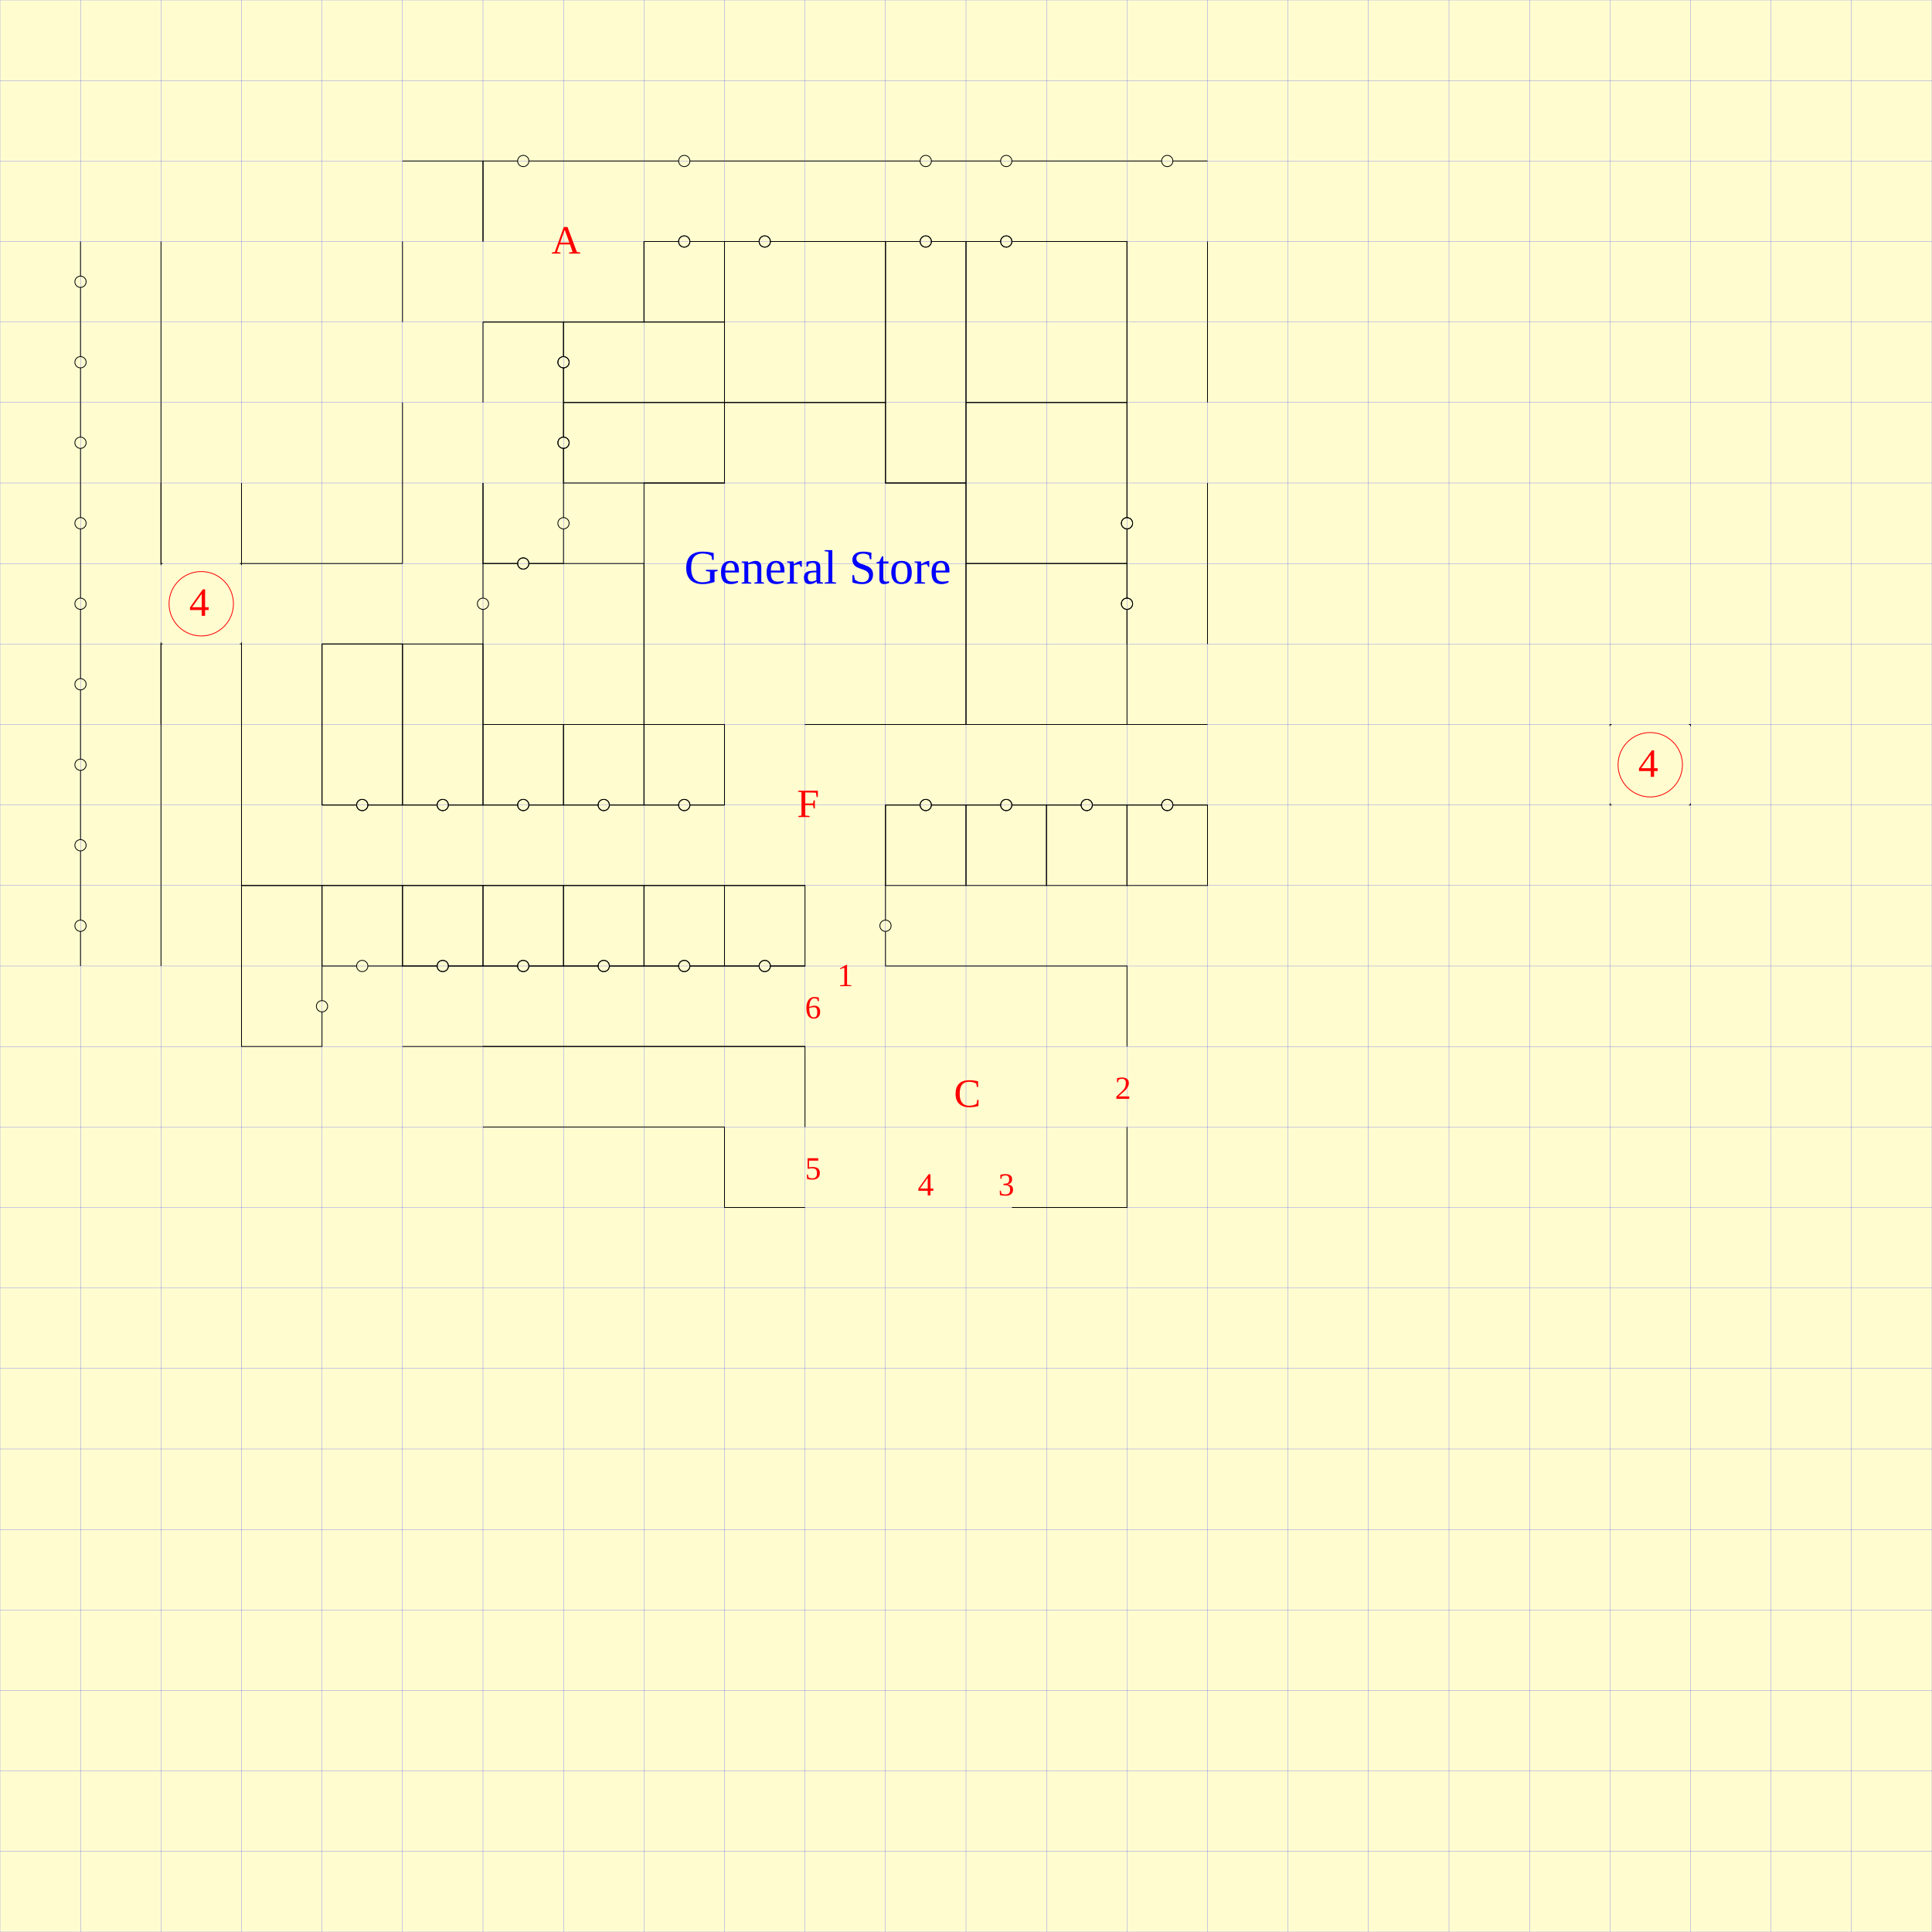
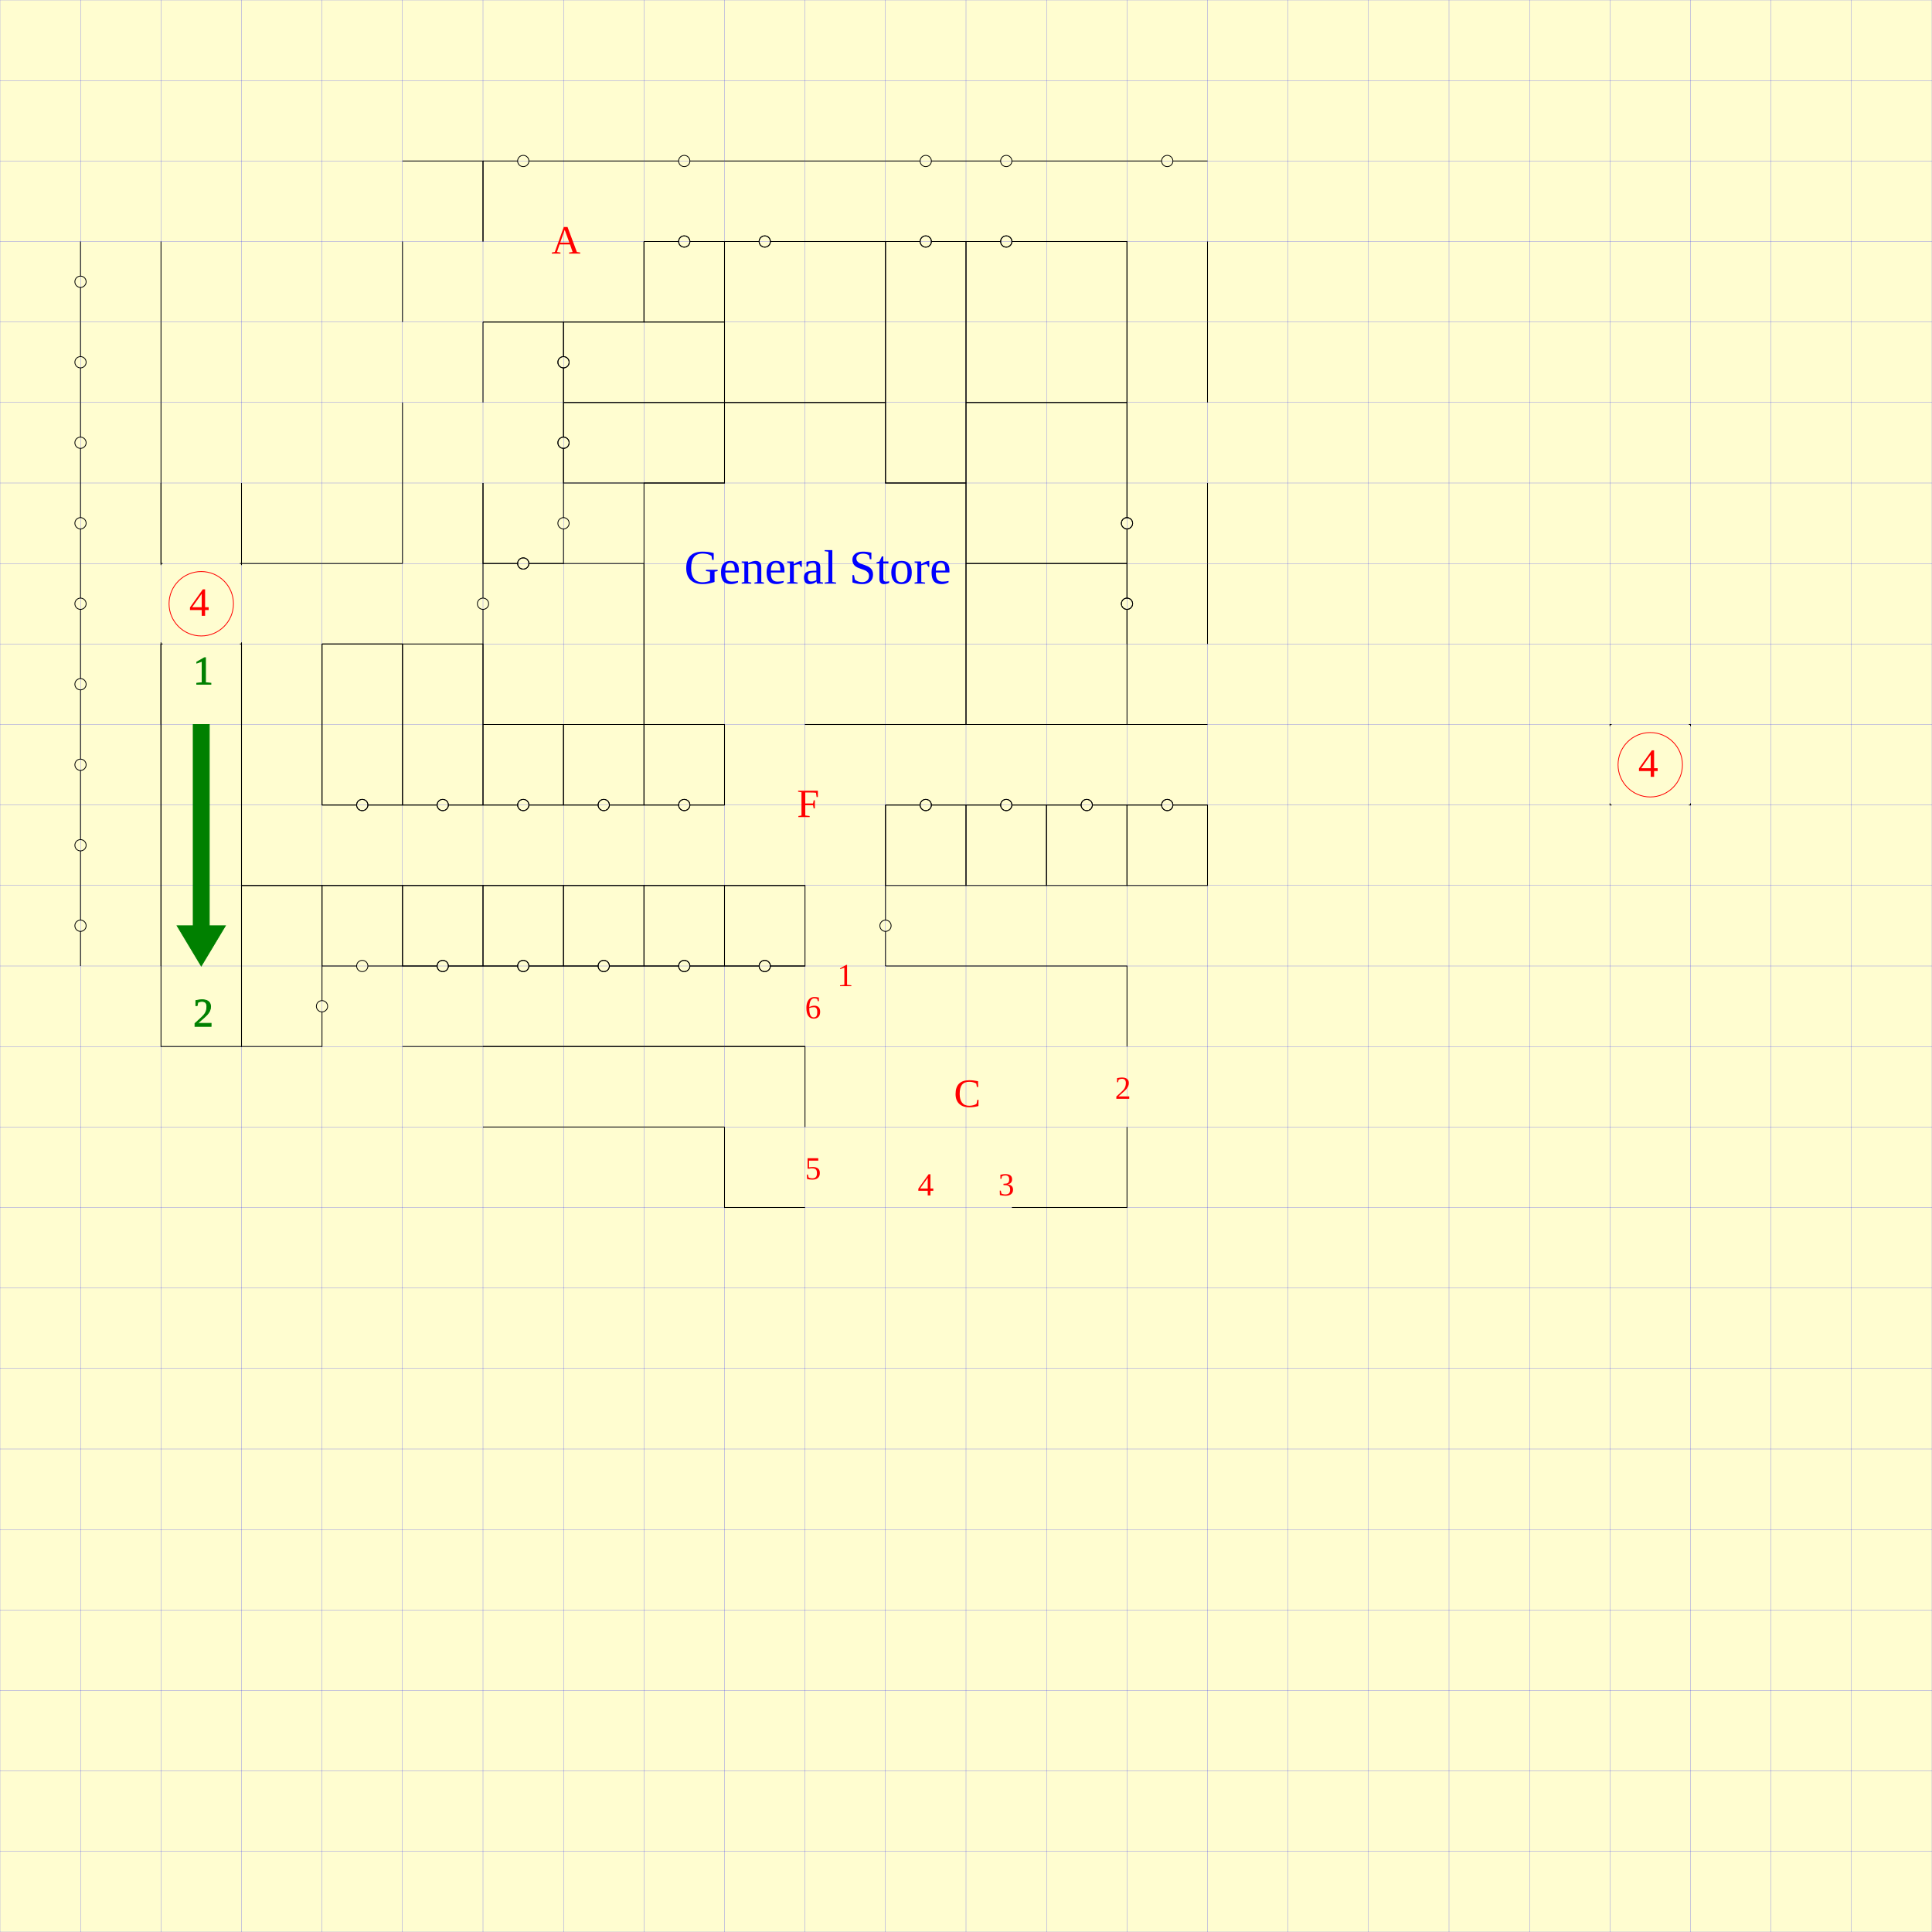
<svg xmlns="http://www.w3.org/2000/svg" width="2400" height="2400">
  <rect fill="#fffdd0" stroke="none" x="0" y="0" width="100%" height="100%" />
  <path d="M 0 0 L 2400 0 M 0 100 L 2400 100 M 0 200 L 2400 200 M 0 300 L 2400 300 M 0 400 L 2400 400 M 0 500 L 2400 500 M 0 600 L 2400 600     M 0 700 L 2400 700 M 0 800 L 2400 800 M 0 900 L 2400 900 M 0 1000 L 2400 1000 M 0 1100 L 2400 1100 M 0 1200 L 2400 1200     M 0 1300 L 2400 1300 M 0 1400 L 2400 1400 M 0 1500 L 2400 1500 M 0 1600 L 2400 1600 M 0 1700 L 2400 1700 M 0 1800 L 2400 1800     M 0 1900 L 2400 1900 M 0 2000 L 2400 2000 M 0 2100 L 2400 2100 M 0 2200 L 2400 2200 M 0 2300 L 2400 2300 M 0 2400 L 2400 2400" fill="none" stroke="blue" stroke-width=".2" />
  <path d="M 0 0 L 0 2400 M 100 0 L 100 2400 M 200 0 L 200 2400 M 300 0 L 300 2400 M 400 0 L 400 2400 M 500 0 L 500 2400 M 600 0 L 600 2400            M 700 0 L 700 2400 M 800 0 L 800 2400 M 900 0 L 900 2400 M 1000 0 L 1000 2400 M 1100 0 L 1100 2400 M 1200 0 L 1200 2400      M 1300 0 L 1300 2400 M 1400 0 L 1400 2400 M 1500 0 L 1500 2400 M 1600 0 L 1600 2400 M 1700 0 L 1700 2400 M 1800 0 L 1800 2400     M 1900 0 L 1900 2400 M 2000 0 L 2000 2400 M 2100 0 L 2100 2400 M 2200 0 L 2200 2400 M 2300 0 L 2300 2400 M 2400 0 L 2400 2400" fill="none" stroke="blue" stroke-width=".2" />
  <path fill="none" stroke="black" stroke-width="1" d="M 1100 1000 l 43 0 a 1 1 0 1 1 14 0 a 1 1 0 1 1 -14 0 m 14 0 l 43 0 l 0 100 l -100 0 l 0 -100" />
  <path fill="none" stroke="black" stroke-width="1" d="M 1200 1000 l 43 0 a 1 1 0 1 1 14 0 a 1 1 0 1 1 -14 0 m 14 0 l 43 0 l 0 100 l -100 0 l 0 -100" />
  <path fill="none" stroke="black" stroke-width="1" d="M 1300 1000 l 43 0 a 1 1 0 1 1 14 0 a 1 1 0 1 1 -14 0 m 14 0 l 43 0 l 0 100 l -100 0 l 0 -100" />
  <path fill="none" stroke="black" stroke-width="1" d="M 1400 1000 l 43 0 a 1 1 0 1 1 14 0 a 1 1 0 1 1 -14 0 m 14 0 l 43 0 l 0 100 l -100 0 l 0 -100" />
  <path fill="none" stroke="black" stroke-width="1" d="M 800 900 l 0 100 l 43 0 a 1 1 0 1 1 14 0 a 1 1 0 1 1 -14 0 m 14 0 l 43 0 l 0 -100 l -100 0" />
  <path fill="none" stroke="black" stroke-width="1" d="M 700 900 l 0 100 l 43 0 a 1 1 0 1 1 14 0 a 1 1 0 1 1 -14 0 m 14 0 l 43 0 l 0 -100 l -100 0" />
  <path fill="none" stroke="black" stroke-width="1" d="M 600 900 l 0 100 l 43 0 a 1 1 0 1 1 14 0 a 1 1 0 1 1 -14 0 m 14 0 l 43 0 l 0 -100 l -100 0" />
  <path fill="none" stroke="black" stroke-width="1" d="M 800 300 l 43 0 a 1 1 0 1 1 14 0 a 1 1 0 1 1 -14 0 m 14 0 l 43 0 l 0 100 l -100 0 l 0 -100" />
  <path fill="none" stroke="black" stroke-width="1" d="M 400 1100 l 0 100 l 43 0 a 1 1 0 1 1 14 0 a 1 1 0 1 1 -14 0 m 14 0 l 43 0 l 0 -100 l -100 0" />
  <path fill="none" stroke="black" stroke-width="1" d="M 500 1100 l 0 100 l 43 0 a 1 1 0 1 1 14 0 a 1 1 0 1 1 -14 0 m 14 0 l 43 0 l 0 -100 l -100 0" />
  <path fill="none" stroke="black" stroke-width="1" d="M 600 1100 l 0 100 l 43 0 a 1 1 0 1 1 14 0 a 1 1 0 1 1 -14 0 m 14 0 l 43 0 l 0 -100 l -100 0" />
  <path fill="none" stroke="black" stroke-width="1" d="M 700 1100 l 0 100 l 43 0 a 1 1 0 1 1 14 0 a 1 1 0 1 1 -14 0 m 14 0 l 43 0 l 0 -100 l -100 0" />
  <path fill="none" stroke="black" stroke-width="1" d="M 800 1100 l 0 100 l 43 0 a 1 1 0 1 1 14 0 a 1 1 0 1 1 -14 0 m 14 0 l 43 0 l 0 -100 l -100 0" />
  <path fill="none" stroke="black" stroke-width="1" d="M 900 1100 l 0 100 l 43 0 a 1 1 0 1 1 14 0 a 1 1 0 1 1 -14 0 m 14 0 l 43 0 l 0 -100 l -100 0" />
  <path fill="none" stroke="black" stroke-width="1" d="M 500 800 l 0 200 l 43 0 a 1 1 0 1 1 14 0 a 1 1 0 1 1 -14 0 m 14 0 l 43 0 l 0 -200 l -100 0" />
  <path fill="none" stroke="black" stroke-width="1" d="M 400 800 l 0 200 l 43 0 a 1 1 0 1 1 14 0 a 1 1 0 1 1 -14 0 m 14 0 l 43 0 l 0 -200 l -100 0" />
  <path fill="none" stroke="black" stroke-width="1" d="M 700 400 l 200 0 l 0 100 l -200 0 l 0 -43 a 1 1 0 1 1 0 -14 a 1 1 0 1 1 0 14 m 0 -14 l 0 -43" />
  <path fill="none" stroke="black" stroke-width="1" d="M 700 500 l 200 0 l 0 100 l -200 0 l 0 -43 a 1 1 0 1 1 0 -14 a 1 1 0 1 1 0 14 m 0 -14 l 0 -43" />
  <path fill="none" stroke="black" stroke-width="1" d="M300,1100 h100 v143 a1,1,0,1,1,0,14 a1,1,0,1,1,0,-14 m0,14 v43 h-100 v-200" />
  <path fill="none" stroke="black" stroke-width="1" d="M 1100 300 l 43 0 a 1 1 0 1 1 14 0 a 1 1 0 1 1 -14 0 m 14 0 l 43 0 l 0 300 l -100 0 l 0 -300" />
  <path fill="none" stroke="black" stroke-width="1" d="M 800 700 l 0 200 l -200 0 l 0 -143 a 1 1 0 1 1 0 -14 a 1 1 0 1 1 0 14 m 0 -14 l 0 -43 l 43 0 a 1 1 0 1 1 14 0 a 1 1 0 1 1 -14 0 m 14 0 l 143 0" />
  <path fill="none" stroke="black" stroke-width="1" d="M 1200 700 l 200 0 l 0 43 a 1 1 0 1 1 0 14 a 1 1 0 1 1 0 -14 m 0 14 l 0 143 l -200 0 l 0 -200" />
  <path fill="none" stroke="black" stroke-width="1" d="M 1200 500 l 200 0 l 0 143 a 1 1 0 1 1 0 14 a 1 1 0 1 1 0 -14 m 0 14 l 0 43 l -200 0 l 0 -200" />
  <path fill="none" stroke="black" stroke-width="1" d="M 1200 300 l 43 0 a 1 1 0 1 1 14 0 a 1 1 0 1 1 -14 0 m 14 0 l 143 0 l 0 200 l -200 0 l 0 -200" />
  <path fill="none" stroke="black" stroke-width="1" d="M 900 300 l 43 0 a 1 1 0 1 1 14 0 a 1 1 0 1 1 -14 0 m 14 0 l 143 0 l 0 200 l -200 0 l 0 -200" />
  <path stroke="black" fill="none" stroke-width="1" d="M 1400 500 l 0 100" />
  <path stroke="black" fill="none" stroke-width="1" d="M 1400 300 l 0 100 m 100 -100 l 0 100" />
  <path stroke="black" fill="none" stroke-width="1" d="M 1400 400 l 0 100 m 100 -100 l 0 100" />
  <path stroke="black" fill="none" stroke-width="1" d="M 1400 700 l 0 43 a 1 1 0 1 1 0 14 a 1 1 0 1 1 0 -14 m 0 14 l 0 43 m 100 -100 l 0 100" />
  <path stroke="black" fill="none" stroke-width="1" d="M 1400 600 l 0 43 a 1 1 0 1 1 0 14 a 1 1 0 1 1 0 -14 m 0 14 l 0 43 m 100 -100 l 0 100" />
  <path stroke="black" fill="none" stroke-width="1" d="M 1100 900 l 100 0 m -100 100 l 43 0 a 1 1 0 1 1 14 0 a 1 1 0 1 1 -14 0 m 14 0 l 43 0" />
  <path stroke="black" fill="none" stroke-width="1" d="M 1200 900 l 100 0 m -100 100 l 43 0 a 1 1 0 1 1 14 0 a 1 1 0 1 1 -14 0 m 14 0 l 43 0" />
  <path stroke="black" fill="none" stroke-width="1" d="M 1300 900 l 100 0 m -100 100 l 43 0 a 1 1 0 1 1 14 0 a 1 1 0 1 1 -14 0 m 14 0 l 43 0" />
  <path stroke="black" fill="none" stroke-width="1" d="M 1400 900 l 100 0 m -100 100 l 43 0 a 1 1 0 1 1 14 0 a 1 1 0 1 1 -14 0 m 14 0 l 43 0" />
  <path stroke="black" fill="none" stroke-width="1" d="M 1400 200 l 43 0 a 1 1 0 1 1 14 0 a 1 1 0 1 1 -14 0 m 14 0 l 43 0" />
  <path stroke="black" fill="none" stroke-width="1" d="M 1300 200 l 100 0 m -100 100 l 100 0" />
  <path stroke="black" fill="none" stroke-width="1" d="M 1200 200 l 43 0 a 1 1 0 1 1 14 0 a 1 1 0 1 1 -14 0 m 14 0 l 43 0 m -100 100 l 43 0 a 1 1 0 1 1 14 0 a 1 1 0 1 1 -14 0 m 14 0 l 43 0" />
  <path stroke="black" fill="none" stroke-width="1" d="M 1100 200 l 43 0 a 1 1 0 1 1 14 0 a 1 1 0 1 1 -14 0 m 14 0 l 43 0 m -100 100 l 43 0 a 1 1 0 1 1 14 0 a 1 1 0 1 1 -14 0 m 14 0 l 43 0" />
  <path stroke="black" fill="none" stroke-width="1" d="M 1000 200 l 100 0 m -100 100 l 100 0" />
  <path stroke="black" fill="none" stroke-width="1" d="M 900 200 l 100 0 m -100 100 l 43 0 a 1 1 0 1 1 14 0 a 1 1 0 1 1 -14 0 m 14 0 l 43 0" />
  <path stroke="black" fill="none" stroke-width="1" d="M 800 200 l 43 0 a 1 1 0 1 1 14 0 a 1 1 0 1 1 -14 0 m 14 0 l 43 0 m -100 100 l 43 0 a 1 1 0 1 1 14 0 a 1 1 0 1 1 -14 0 m 14 0 l 43 0" />
  <path stroke="black" fill="none" stroke-width="1" d="M 500 200 l 100 0 l 0 100" />
  <path stroke="black" fill="none" stroke-width="1" d="M 500 300 l 0 100" />
  <path stroke="black" fill="none" stroke-width="1" d="M 500 400 m 100 0 l 0 100" />
  <path stroke="black" fill="none" stroke-width="1" d="M 500 500 l 0 100" />
  <path stroke="black" fill="none" stroke-width="1" d="M 500 600 l 0 100 m 100 -100 l 0 100" />
  <path stroke="black" fill="none" stroke-width="1" d="M 600 400 l 100 0 l 0 43 a 1 1 0 1 1 0 14 a 1 1 0 1 1 0 -14 m 0 14 l 0 43 m -100  l 0 -100" />
  <path stroke="black" fill="none" stroke-width="1" d="M 600 500 m 100 0 l 0 43 a 1 1 0 1 1 0 14 a 1 1 0 1 1 0 -14 m 0 14 l 0 43" />
  <path stroke="black" fill="none" stroke-width="1" d="M 600 600 m 100 0 l 0 43 a 1 1 0 1 1 0 14 a 1 1 0 1 1 0 -14 m 0 14 l 0 43 l -43 0 a 1 1 0 1 1 -14 0 a 1 1 0 1 1 14 0 m -14 0 l -43 0 l 0 -100" />
  <path stroke="black" fill="none" stroke-width="1" d="M 800 1000 l 43 0 a 1 1 0 1 1 14 0 a 1 1 0 1 1 -14 0 m 14 0 l 43 0 m -100 100 l 100 0" />
  <path stroke="black" fill="none" stroke-width="1" d="M 700 1000 l 43 0 a 1 1 0 1 1 14 0 a 1 1 0 1 1 -14 0 m 14 0 l 43 0 m -100 100 l 100 0" />
  <path stroke="black" fill="none" stroke-width="1" d="M 600 1000 l 43 0 a 1 1 0 1 1 14 0 a 1 1 0 1 1 -14 0 m 14 0 l 43 0 m -100 100 l 100 0" />
  <path stroke="black" fill="none" stroke-width="1" d="M 500 1000 l 43 0 a 1 1 0 1 1 14 0 a 1 1 0 1 1 -14 0 m 14 0 l 43 0 m -100 100 l 100 0" />
  <path stroke="black" fill="none" stroke-width="1" d="M 400 1000 l 43 0 a 1 1 0 1 1 14 0 a 1 1 0 1 1 -14 0 m 14 0 l 43 0 m -100 100 l 100 0" />
  <path stroke="black" fill="none" stroke-width="1" d="M 300 1000 l 0 100 l 100 0" />
  <path stroke="black" fill="none" stroke-width="1" d="M 300 900 l 0 100 m 100 -100 l 0 100" />
  <path stroke="black" fill="none" stroke-width="1" d="M 300 800 l 0 100 m 100 -100 l 0 100" />
  <path stroke="black" fill="none" stroke-width="1" d="M 300 700 h 100" />
  <path stroke="black" fill="none" stroke-width="1" d="M 400 700 h 100 m -100 100 h 100" />
  <path stroke="black" fill="none" stroke-width="1" d="M 200 600 l 0 100 m 100 -100 l 0 100" />
  <path stroke="black" fill="none" stroke-width="1" d="M 200 800 l 0 100 m 100 -100 l 0 100" />
  <path stroke="black" fill="none" stroke-width="1" d="M 100 700 l 0 43 a 1 1 0 1 1 0 14 a 1 1 0 1 1 0 -14 m 0 14 l 0 43" />
  <path stroke="black" fill="none" stroke-width="1" d="M 100 600 l 0 43 a 1 1 0 1 1 0 14 a 1 1 0 1 1 0 -14 m 0 14 l 0 43 m 100 -100 l 0 100" />
  <path stroke="black" fill="none" stroke-width="1" d="M 100 500 l 0 43 a 1 1 0 1 1 0 14 a 1 1 0 1 1 0 -14 m 0 14 l 0 43 m 100 -100 l 0 100" />
  <path stroke="black" fill="none" stroke-width="1" d="M 100 400 l 0 43 a 1 1 0 1 1 0 14 a 1 1 0 1 1 0 -14 m 0 14 l 0 43 m 100 -100 l 0 100" />
  <path stroke="black" fill="none" stroke-width="1" d="M 100 300 l 0 43 a 1 1 0 1 1 0 14 a 1 1 0 1 1 0 -14 m 0 14 l 0 43 m 100 -100 l 0 100" />
  <path stroke="black" fill="none" stroke-width="1" d="M 100 800 l 0 43 a 1 1 0 1 1 0 14 a 1 1 0 1 1 0 -14 m 0 14 l 0 43 m 100 -100 l 0 100" />
  <path stroke="black" fill="none" stroke-width="1" d="M 100 900 l 0 43 a 1 1 0 1 1 0 14 a 1 1 0 1 1 0 -14 m 0 14 l 0 43 m 100 -100 l 0 100" />
  <path stroke="black" fill="none" stroke-width="1" d="M 100 1000 l 0 43 a 1 1 0 1 1 0 14 a 1 1 0 1 1 0 -14 m 0 14 l 0 43 m 100 -100 l 0 100" />
  <path stroke="black" fill="none" stroke-width="1" d="M 100 1100 l 0 43 a 1 1 0 1 1 0 14 a 1 1 0 1 1 0 -14 m 0 14 l 0 43 m 100 -100 l 0 100" />
  <path stroke="black" fill="none" stroke-width="1" d="M 1000 1100 m 100 0 l 0 43 a 1 1 0 1 1 0 14 a 1 1 0 1 1 0 -14 m 0 14 l 0 43 m -100 v -100" />
  <path stroke="black" fill="none" stroke-width="1" d="M900,1400 m 100,100 h-100 v-100" />
  <path stroke="black" fill="none" stroke-width="1" d="M900,1300 h100 v100" />
  <path stroke="black" fill="none" stroke-width="1" d="M900,1200 h43 a1,1,0,1,1,14,0 a1,1,0,1,1,-14,0 m14,0 h43 m-100,100 h100" />
  <path stroke="black" fill="none" stroke-width="1" d="M800,1200 h43 a1,1,0,1,1,14,0 a1,1,0,1,1,-14,0 m14,0 h43 m-100,100 h100" />
  <path stroke="black" fill="none" stroke-width="1" d="M700,1200 h43 a1,1,0,1,1,14,0 a1,1,0,1,1,-14,0 m14,0 h43 m-100,100 h100" />
  <path stroke="black" fill="none" stroke-width="1" d="M600,1200 h43 a1,1,0,1,1,14,0 a1,1,0,1,1,-14,0 m14,0 h43 m-100,100 h100" />
  <path stroke="black" fill="none" stroke-width="1" d="M500,1200 h43 a1,1,0,1,1,14,0 a1,1,0,1,1,-14,0 m14,0 h43 m-100,100 h100" />
  <path stroke="black" fill="none" stroke-width="1" d="M800,1300 h100 m-100,100 h100" />
  <path stroke="black" fill="none" stroke-width="1" d="M700,1300 h100 m-100,100 h100" />
  <path stroke="black" fill="none" stroke-width="1" d="M600,1300 h100 m-100,100 h100" />
  <path stroke="black" fill="none" stroke-width="1" d="M2000,900 m0,2 v-2 h2 m96,0 h2 v2 m0,96 v2 h-2 m-96,0 h-2 v-2" />
  <circle fill="none" stroke="red" stroke-width="1" cx="2050" cy="950" r="40" />
  <text x="2035" y="965" font-size="50" fill="red">4</text>
  <path stroke="black" fill="none" stroke-width="1" d="M200,700 m0,2 v-2 h2 m96,0 h2 v2 m0,96 v2 h-2 m-96,0 h-2 v-2" />
  <circle fill="none" stroke="red" stroke-width="1" cx="250" cy="750" r="40" />
  <text x="235" y="765" font-size="50" fill="red">4</text>
+   <path stroke="black" fill="none" stroke-width="1" d="M200,800 m100,0 v500 h-100 v-500" />
+   <g stroke="green" fill="green" font-size="50">
+     <text>
+       <tspan x="240" y="850">1</tspan>
+       <tspan x="240" y="1275">2</tspan>
+     </text>
+     <path stroke-width="1" d="M240,900 h20 v250 h20 l-30,50 l-30,-50 h20 z" />
+   </g>
  <path fill="none" stroke="black" stroke-width="1" d="M 900 900 l -100 0 l 0 -300 l 100 0 l 0 -100 l 200 0 l 0 100 l 100 0 l 0 300 l -200 0" />
  <text x="850" y="725" font-size="60" fill="blue">General Store</text>
  <path fill="none" stroke="black" stroke-width="1" d="M 900 900 l 0 100 m 0 100 l 100 0 m 100 0 l 0 -100 m 0 -100 l -100 0" />
  <text x="990" y="1015" font-size="50" fill="red">F</text>
  <path fill="none" stroke="black" stroke-width="1" d="M 600 200 l 43 0 a 1 1 0 1 1 14 0 a 1 1 0 1 1 -14 0 m 14 0 l 143 0 m 0 100 l 0 100 l -200 0 m 0 -100 l 0 -100" />
  <text x="685" y="315" font-size="50" fill="red">A</text>
  <path fill="none" stroke="black" stroke-width="1" d="M1000,1200 m100,0 h300 v100 m0,100 v100 h-143 a,1,1,0,1,1,-14,0 a,1,1,0,1,1,14,0 m-14,0 h-43 m-100,0 h-100 m0,-100 v-100" />
  <text x="1185" y="1375" font-size="50" fill="red">C</text>
  <text x="1040" y="1225" font-size="40" fill="red">1</text>
  <text x="1385" y="1365" font-size="40" fill="red">2</text>
  <text x="1240" y="1485" font-size="40" fill="red">3</text>
  <text x="1140" y="1485" font-size="40" fill="red">4</text>
  <text x="1000" y="1465" font-size="40" fill="red">5</text>
  <text x="1000" y="1265" font-size="40" fill="red">6</text>
</svg>
